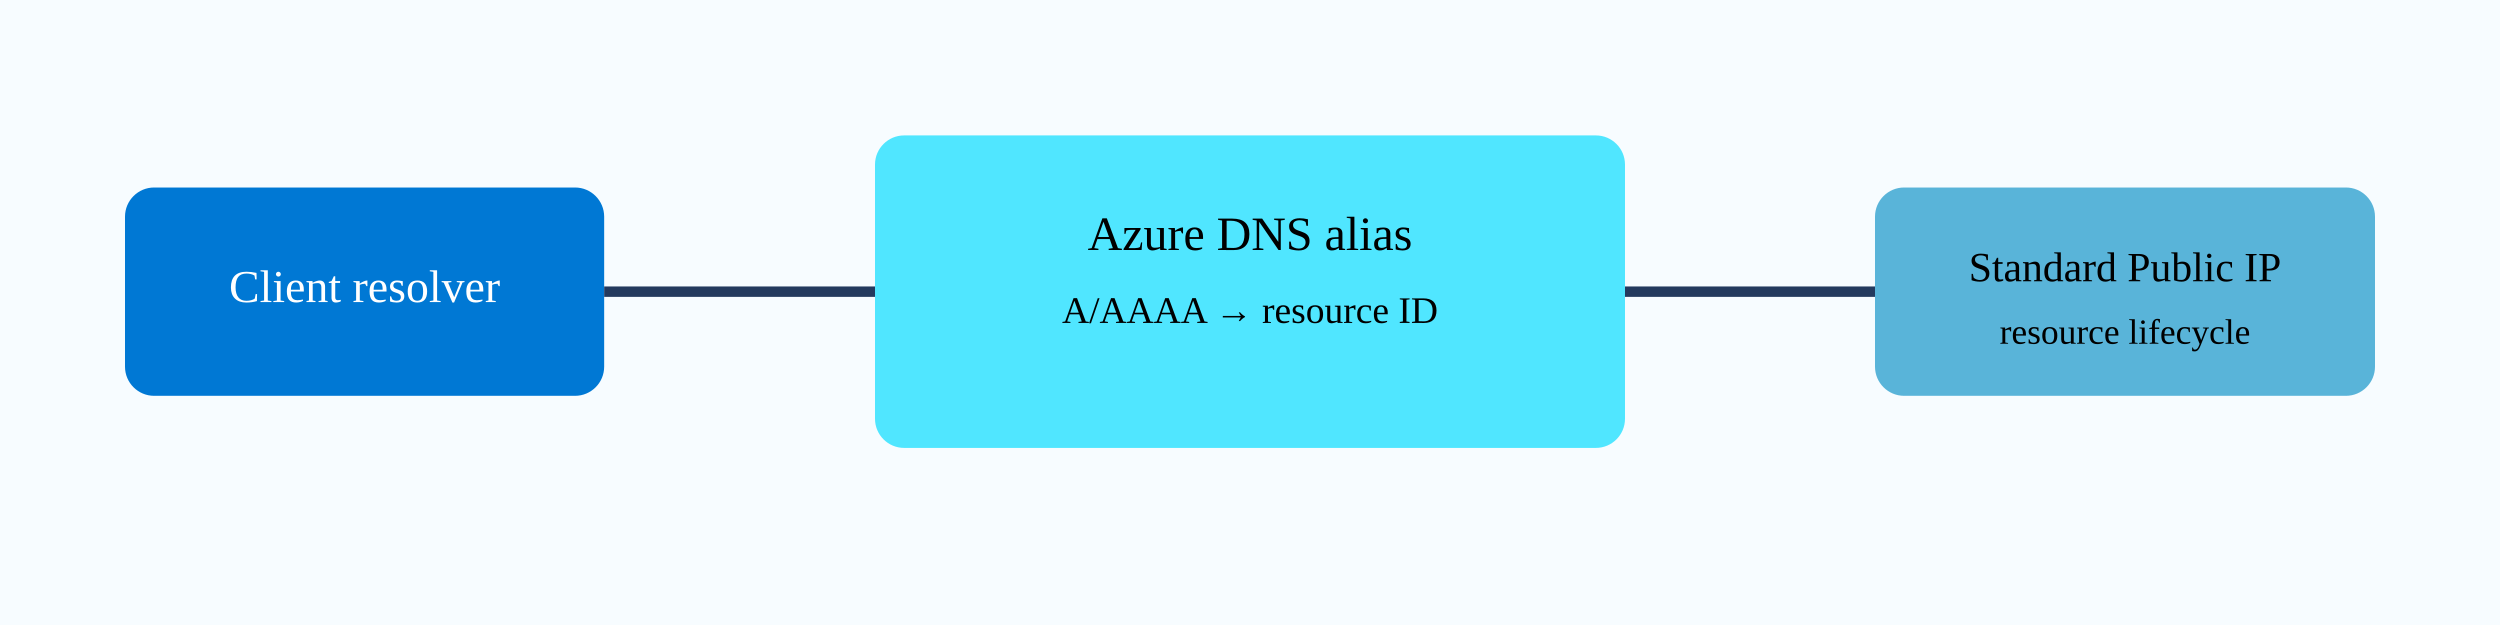
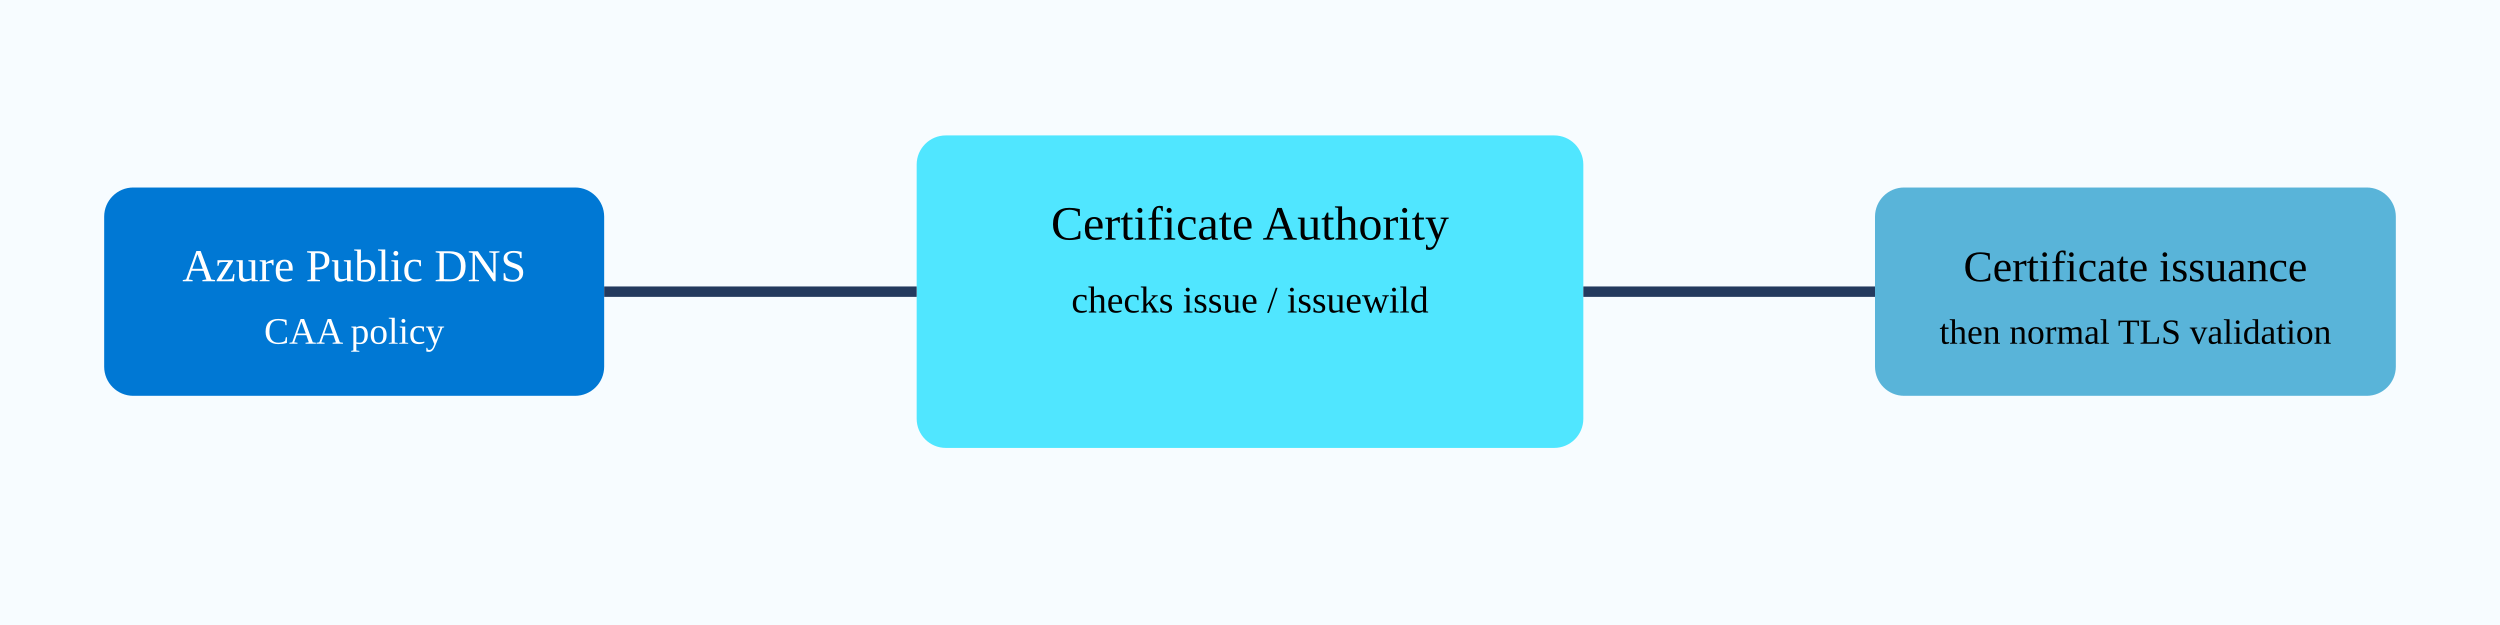
<svg xmlns="http://www.w3.org/2000/svg" viewBox="0 0 1200 300">
  <rect width="1200" height="300" fill="#f7fcff" />
-   <rect x="60" y="90" width="230" height="100" rx="14" fill="#0078d4" />
-   <text x="175" y="145" text-anchor="middle" fill="white" font-size="22">Client resolver</text>
-   <rect x="420" y="65" width="360" height="150" rx="14" fill="#50e6ff" />
-   <text x="600" y="120" text-anchor="middle" font-size="23">Azure DNS alias</text>
-   <text x="600" y="155" text-anchor="middle" font-size="18">A/AAAA → resource ID</text>
-   <rect x="900" y="90" width="240" height="100" rx="14" fill="#59b4d9" />
-   <text x="1020" y="135" text-anchor="middle" font-size="20">Standard Public IP</text>
-   <text x="1020" y="165" text-anchor="middle" font-size="17">resource lifecycle</text>
-   <path d="M290 140H420M780 140H900" stroke="#243a5e" stroke-width="5" />
+   <rect x="50" y="90" width="240" height="100" rx="14" fill="#0078d4" />
+   <text x="170" y="135" text-anchor="middle" fill="white" font-size="22">Azure Public DNS</text>
+   <text x="170" y="165" text-anchor="middle" fill="white" font-size="18">CAA policy</text>
+   <rect x="440" y="65" width="320" height="150" rx="14" fill="#50e6ff" />
+   <text x="600" y="115" text-anchor="middle" font-size="23">Certificate Authority</text>
+   <text x="600" y="150" text-anchor="middle" font-size="18">checks issue / issuewild</text>
+   <rect x="900" y="90" width="250" height="100" rx="14" fill="#59b4d9" />
+   <text x="1025" y="135" text-anchor="middle" font-size="21">Certificate issuance</text>
+   <text x="1025" y="165" text-anchor="middle" font-size="17">then normal TLS validation</text>
+   <path d="M290 140H440M760 140H900" stroke="#243a5e" stroke-width="5" />
</svg>
